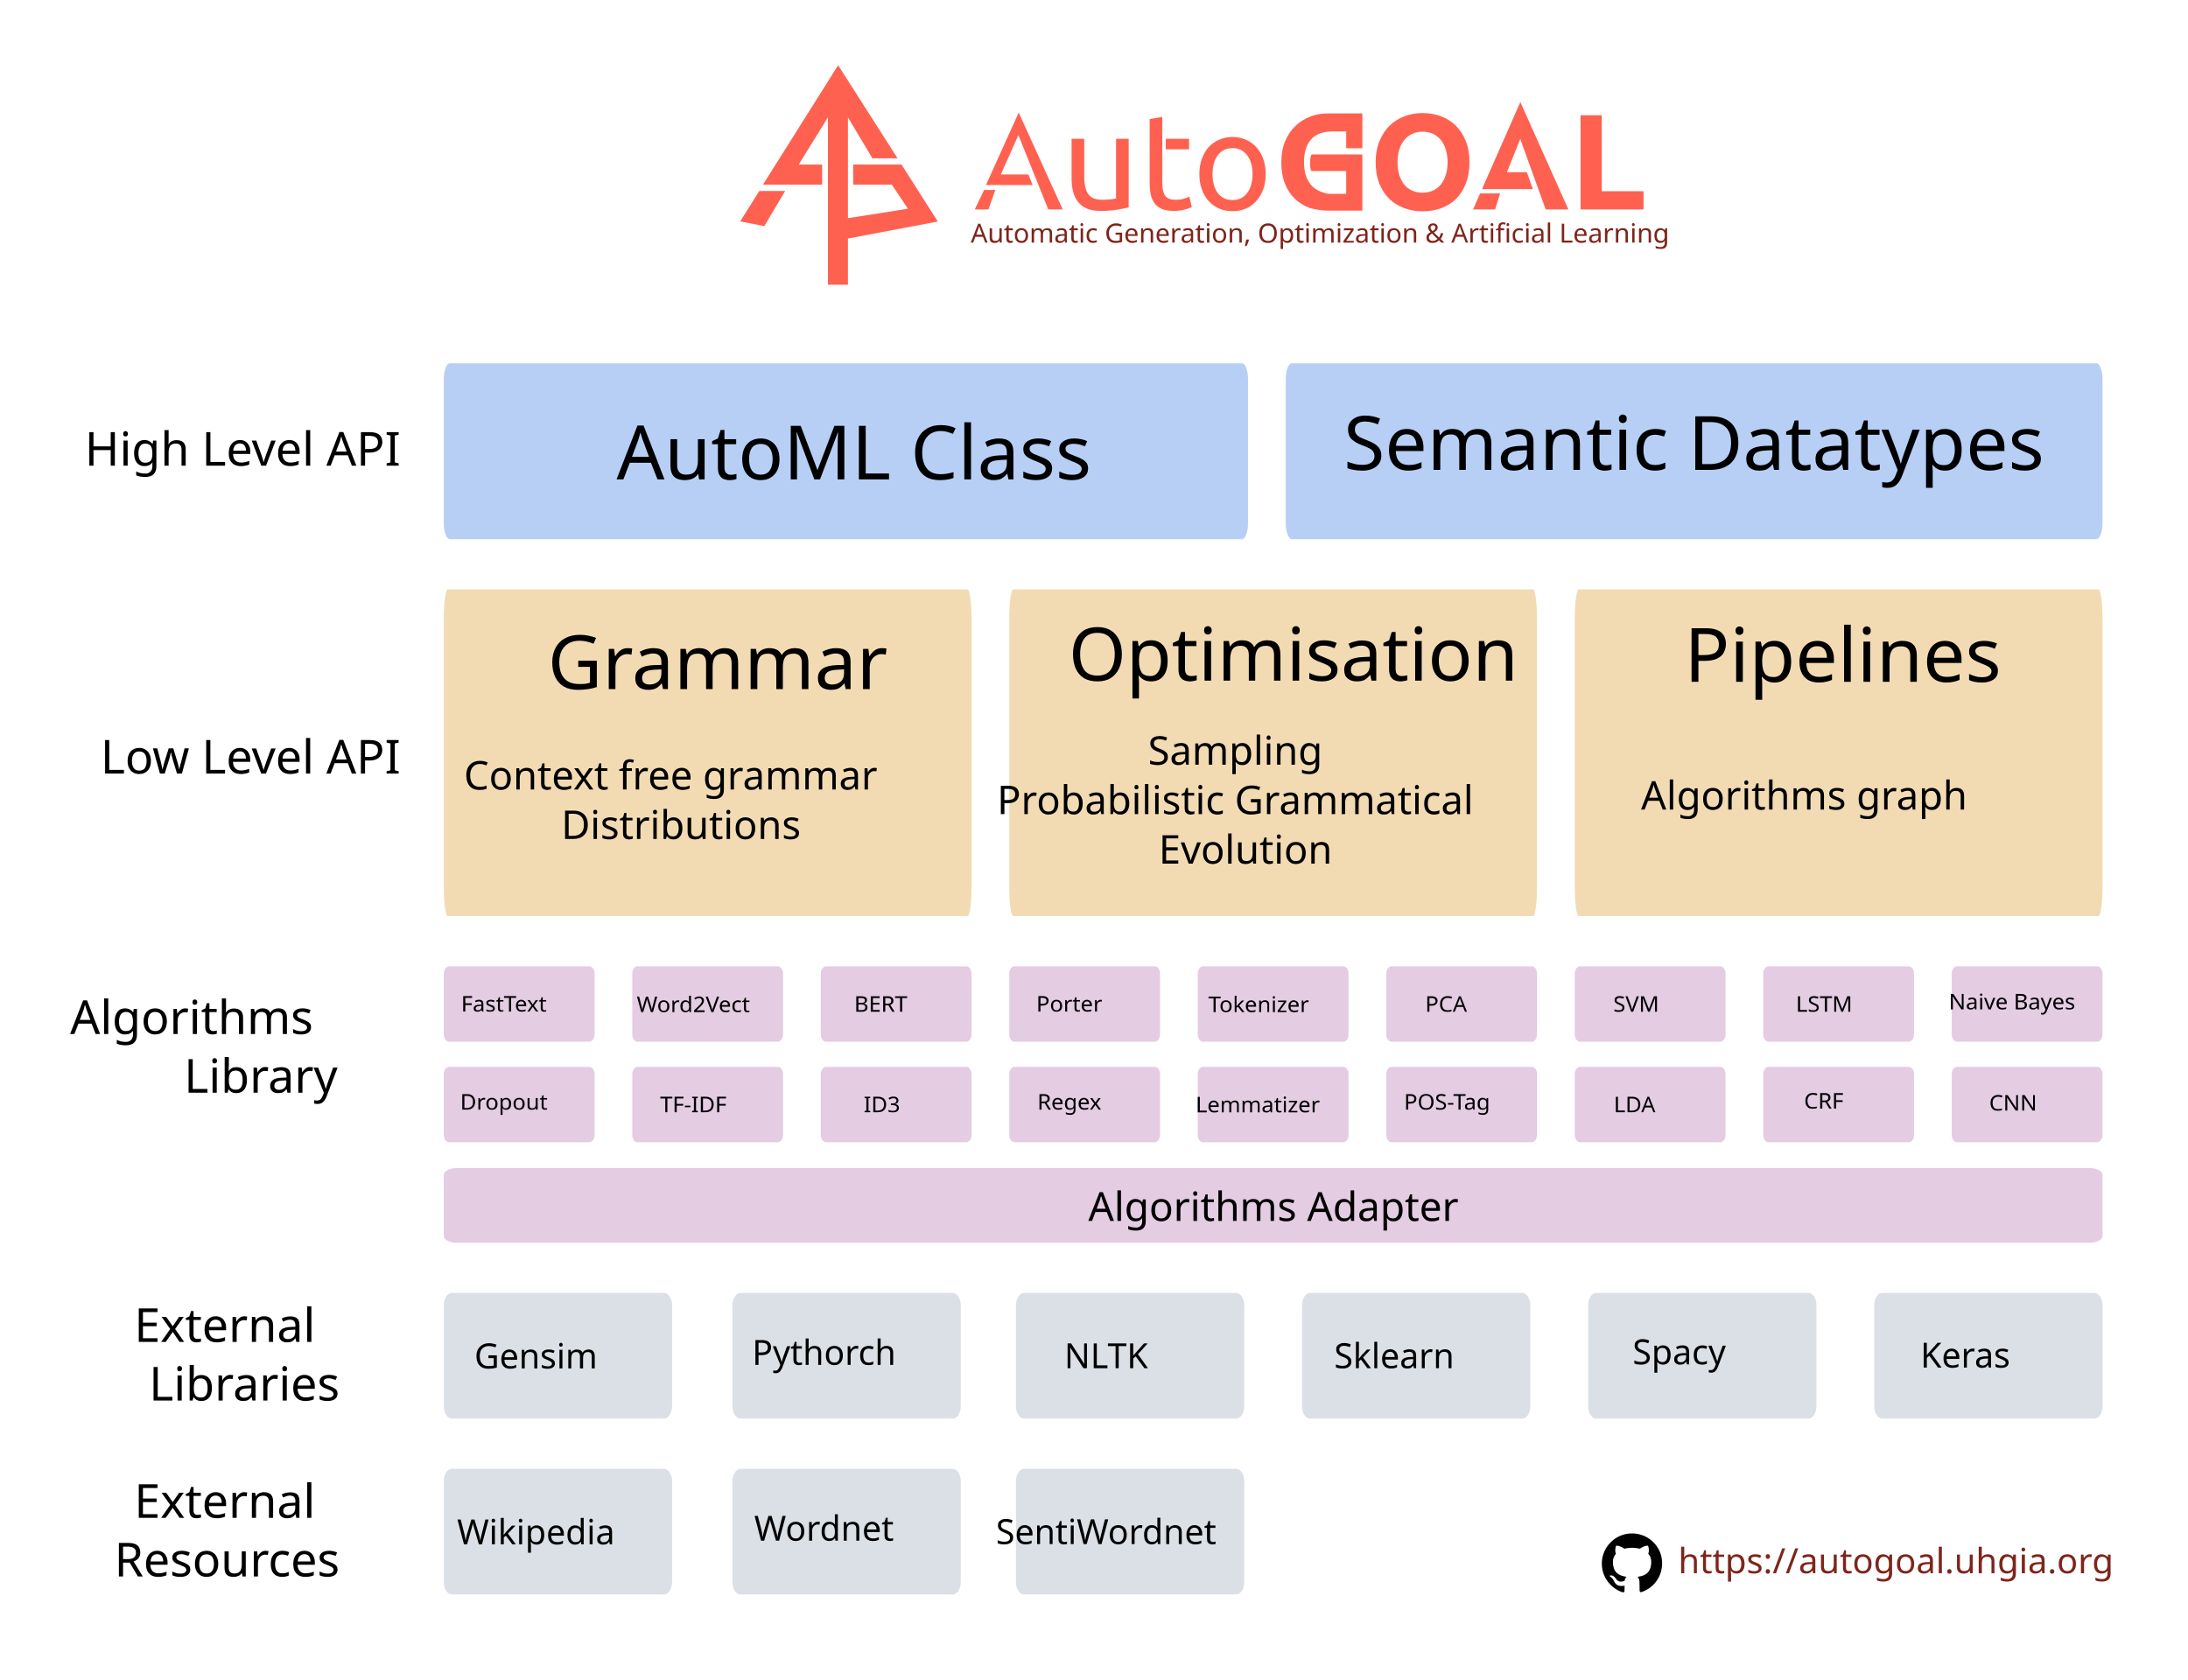
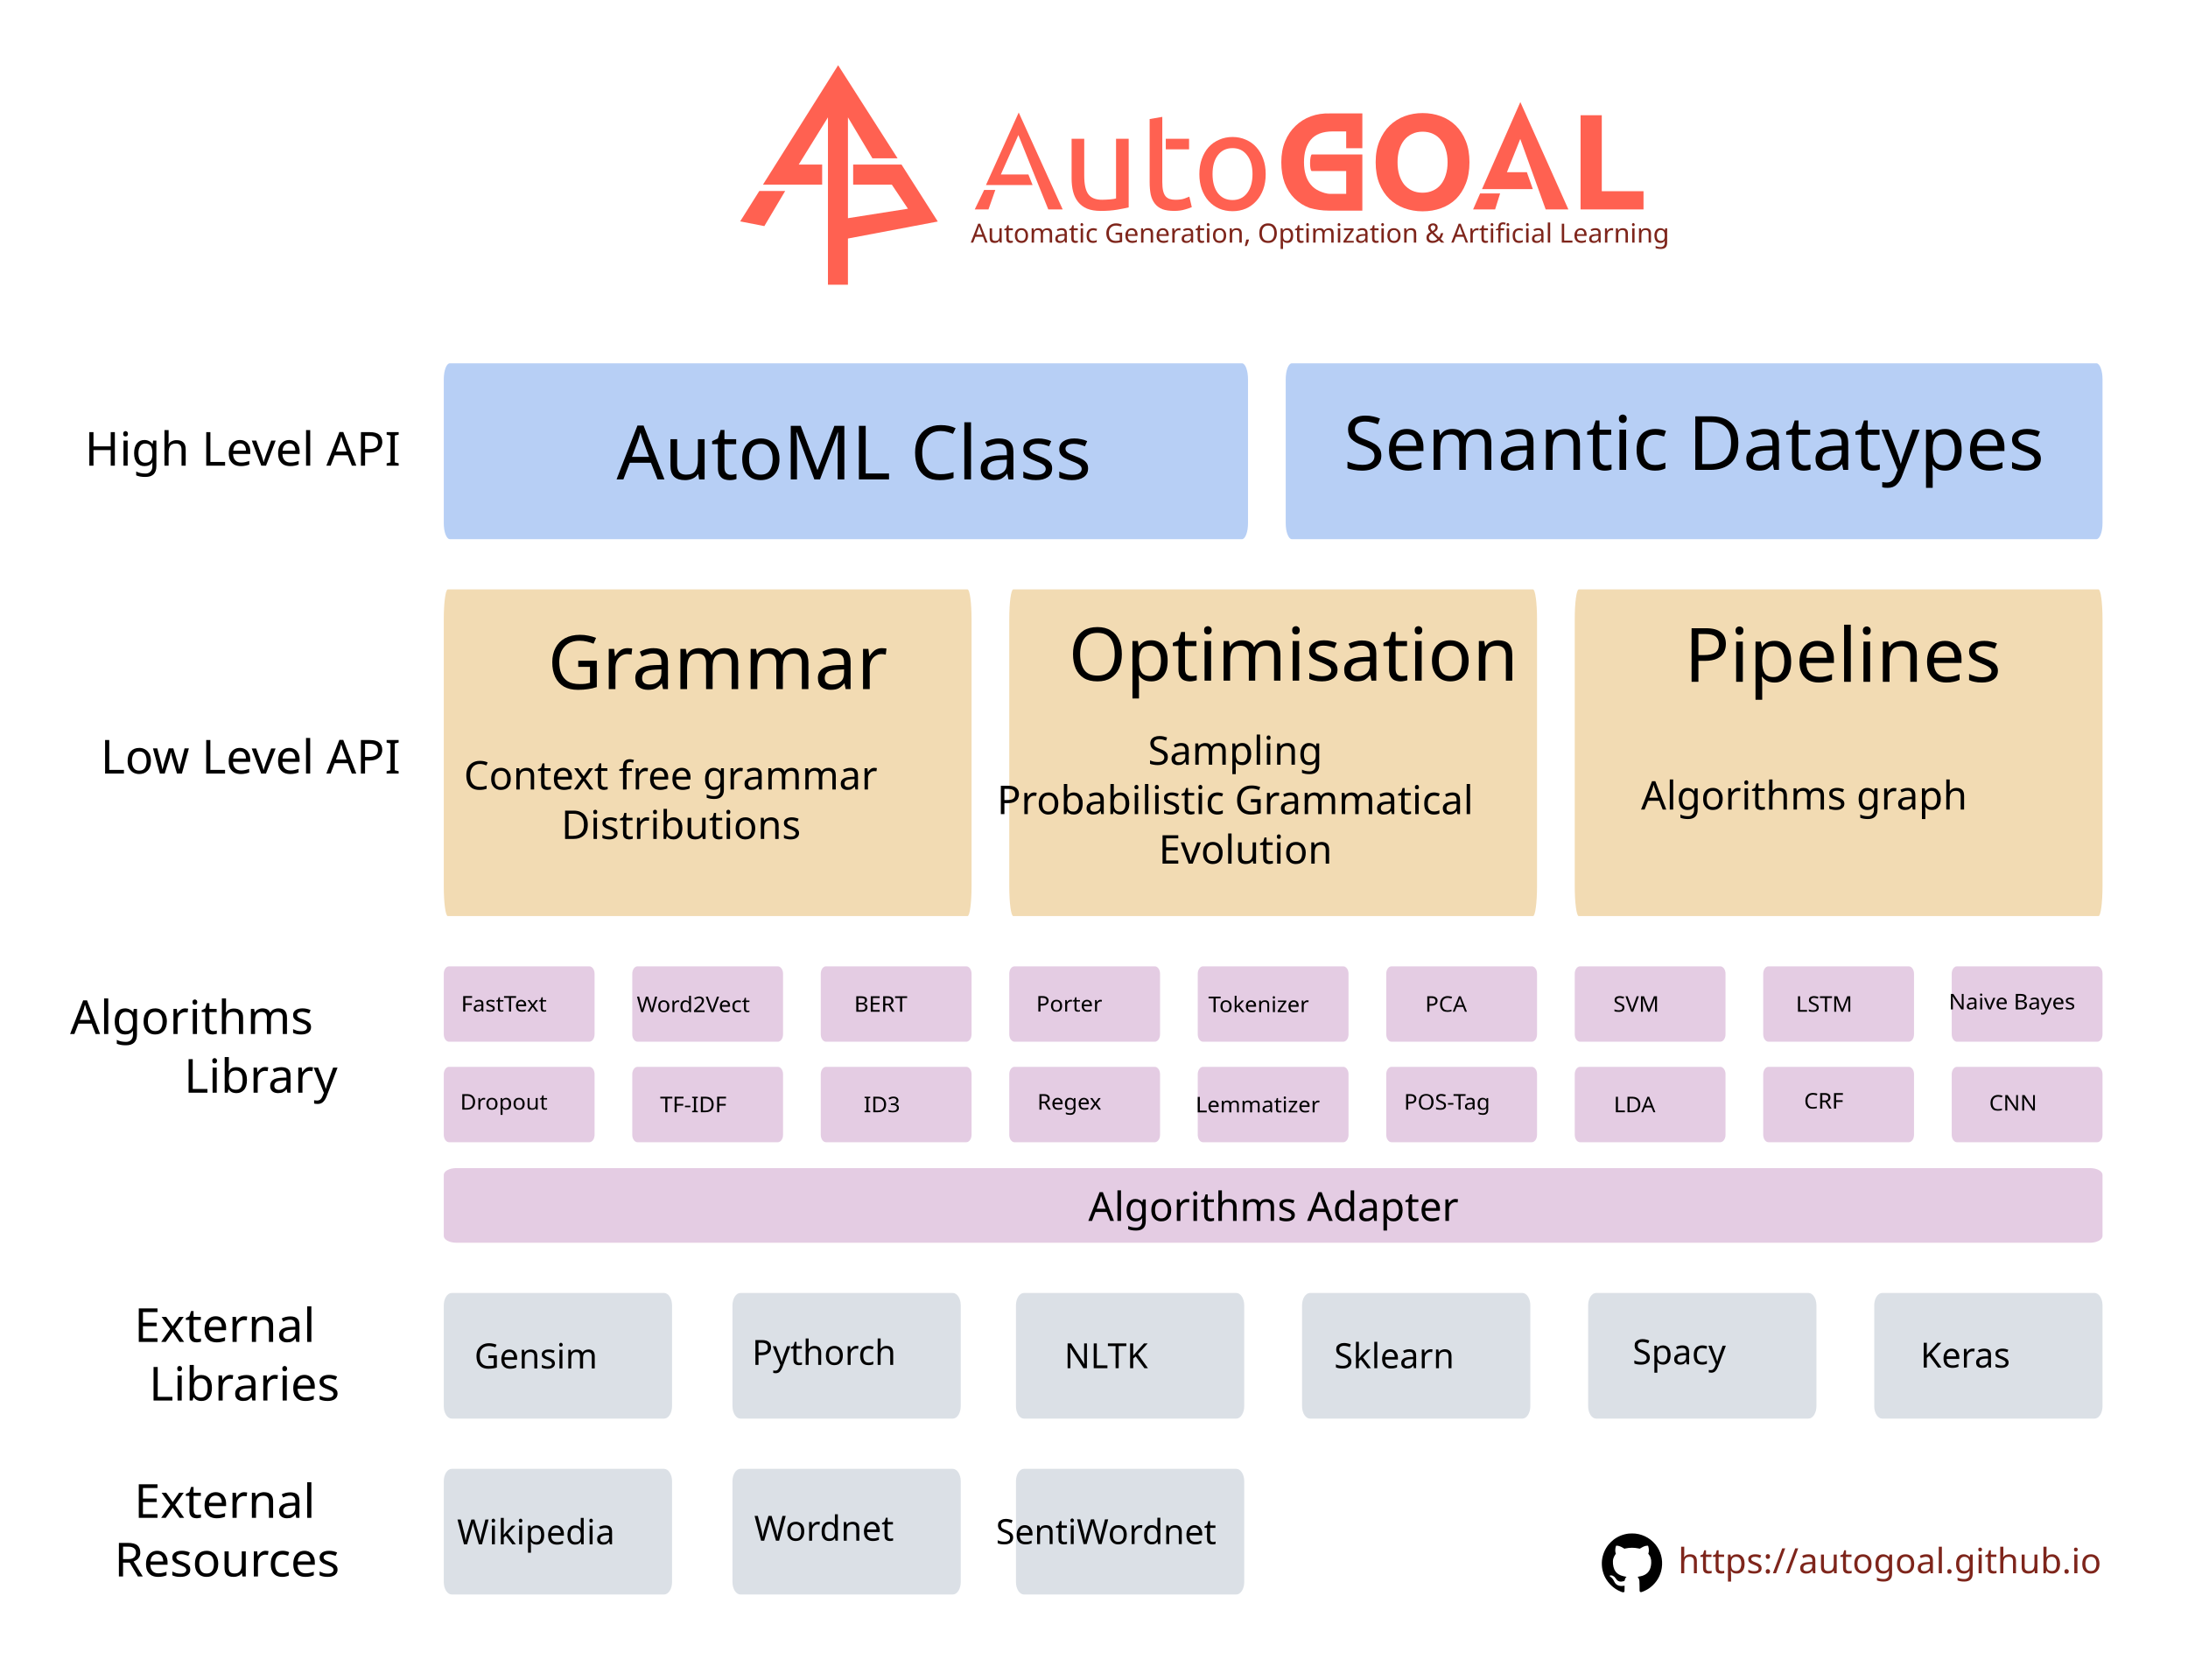
<svg xmlns="http://www.w3.org/2000/svg" width="255.938mm" height="196.556mm" viewBox="0 0 230.344 176.9" version="1.1" id="svg8">
  <defs id="defs2">
    </defs>
  <g id="layer1" transform="translate(33.49008,-35.43728)">
    <flowRoot xml:space="preserve" id="flowRoot915" style="font-style:normal;font-weight:normal;font-size:40px;line-height:1.25;font-family:sans-serif;letter-spacing:0px;word-spacing:0px;fill:#000000;fill-opacity:1;stroke:none">
      <flowRegion id="flowRegion917">
        <rect id="rect919" width="28.946" height="42.078" x="2.02" y="169.946" />
      </flowRegion>
      <flowPara id="flowPara921" />
    </flowRoot>
    <text xml:space="preserve" style="font-style:normal;font-weight:normal;font-size:4.939px;line-height:1.25;font-family:sans-serif;letter-spacing:0px;word-spacing:0px;fill:#000000;fill-opacity:1;stroke:none;stroke-width:0.146" x="-24.571" y="84.471" id="text1262">
      <tspan id="tspan1260" x="-24.571" y="84.471" style="font-size:4.939px;stroke-width:0.146">High Level API</tspan>
    </text>
    <text xml:space="preserve" style="font-style:normal;font-weight:normal;font-size:4.939px;line-height:1.25;font-family:sans-serif;letter-spacing:0px;word-spacing:0px;fill:#000000;fill-opacity:1;stroke:none;stroke-width:0.146" x="-22.912" y="116.892" id="text1262-8">
      <tspan id="tspan1260-8" x="-22.912" y="116.892" style="font-size:4.939px;stroke-width:0.146">Low Level API</tspan>
    </text>
    <rect style="fill:#dbe0e6;fill-opacity:0.995;stroke:none;stroke-width:0.628;stroke-linecap:round;stroke-linejoin:round;stroke-miterlimit:4;stroke-dasharray:none;stroke-opacity:1" id="rect817" width="24.032" height="13.229" x="13.229" y="171.587" rx="0.838" ry="1.31" />
    <text xml:space="preserve" style="font-style:normal;font-weight:normal;font-size:3.639px;line-height:1.25;font-family:sans-serif;text-align:center;letter-spacing:0px;word-spacing:0px;text-anchor:middle;fill:#000000;fill-opacity:1;stroke:none;stroke-width:0.273" x="25.436" y="178.448" id="text821" transform="scale(0.9939588,1.006078)">
      <tspan x="25.436" y="178.448" style="font-size:3.639px;text-align:center;text-anchor:middle;stroke-width:0.273" id="tspan823">Gensim</tspan>
    </text>
    <rect style="fill:#dbe0e6;fill-opacity:0.995;stroke:none;stroke-width:0.628;stroke-linecap:round;stroke-linejoin:round;stroke-miterlimit:4;stroke-dasharray:none;stroke-opacity:1" id="rect817-3" width="24.032" height="13.229" x="103.585" y="171.587" rx="0.838" ry="1.31" />
    <text xml:space="preserve" style="font-style:normal;font-weight:normal;font-size:3.639px;line-height:1.25;font-family:sans-serif;text-align:center;letter-spacing:0px;word-spacing:0px;text-anchor:middle;fill:#000000;fill-opacity:1;stroke:none;stroke-width:0.273" x="116.34" y="178.426" id="text821-6" transform="scale(0.9939588,1.006078)">
      <tspan x="116.34" y="178.426" style="font-size:3.639px;text-align:center;text-anchor:middle;stroke-width:0.273" id="tspan823-5">Sklearn</tspan>
    </text>
    <rect style="fill:#dbe0e6;fill-opacity:0.995;stroke:none;stroke-width:0.628;stroke-linecap:round;stroke-linejoin:round;stroke-miterlimit:4;stroke-dasharray:none;stroke-opacity:1" id="rect817-3-3" width="24.032" height="13.229" x="73.466" y="171.587" rx="0.838" ry="1.31" />
    <text xml:space="preserve" style="font-style:normal;font-weight:normal;font-size:3.639px;line-height:1.25;font-family:sans-serif;text-align:center;letter-spacing:0px;word-spacing:0px;text-anchor:middle;fill:#000000;fill-opacity:1;stroke:none;stroke-width:0.273" x="85.826" y="178.425" id="text821-6-5" transform="scale(0.9939588,1.006078)">
      <tspan x="85.826" y="178.425" style="font-size:3.639px;text-align:center;text-anchor:middle;stroke-width:0.273" id="tspan823-5-2">NLTK</tspan>
    </text>
    <rect style="fill:#dbe0e6;fill-opacity:0.995;stroke:none;stroke-width:0.628;stroke-linecap:round;stroke-linejoin:round;stroke-miterlimit:4;stroke-dasharray:none;stroke-opacity:1" id="rect817-3-9" width="24.032" height="13.229" x="133.704" y="171.587" rx="0.838" ry="1.31" />
    <text xml:space="preserve" style="font-style:normal;font-weight:normal;font-size:3.639px;line-height:1.25;font-family:sans-serif;text-align:center;letter-spacing:0px;word-spacing:0px;text-anchor:middle;fill:#000000;fill-opacity:1;stroke:none;stroke-width:0.273" x="146.526" y="178.018" id="text821-6-1" transform="scale(0.9939588,1.006078)">
      <tspan x="146.526" y="178.018" style="font-size:3.639px;text-align:center;text-anchor:middle;stroke-width:0.273" id="tspan823-5-7">Spacy</tspan>
    </text>
    <rect style="fill:#dbe0e6;fill-opacity:0.995;stroke:none;stroke-width:0.628;stroke-linecap:round;stroke-linejoin:round;stroke-miterlimit:4;stroke-dasharray:none;stroke-opacity:1" id="rect817-3-0" width="24.032" height="13.229" x="163.822" y="171.587" rx="0.838" ry="1.31" />
    <text xml:space="preserve" style="font-style:normal;font-weight:normal;font-size:3.639px;line-height:1.25;font-family:sans-serif;text-align:center;letter-spacing:0px;word-spacing:0px;text-anchor:middle;fill:#000000;fill-opacity:1;stroke:none;stroke-width:0.273" x="176.823" y="178.36" id="text821-6-9" transform="scale(0.9939588,1.006078)">
      <tspan x="176.823" y="178.36" style="font-size:3.639px;text-align:center;text-anchor:middle;stroke-width:0.273" id="tspan823-5-6">Keras</tspan>
    </text>
    <rect style="fill:#dbe0e6;fill-opacity:0.995;stroke:none;stroke-width:0.628;stroke-linecap:round;stroke-linejoin:round;stroke-miterlimit:4;stroke-dasharray:none;stroke-opacity:1" id="rect817-3-06" width="24.032" height="13.229" x="43.622" y="171.587" rx="0.838" ry="1.31" />
    <text xml:space="preserve" style="font-style:normal;font-weight:normal;font-size:3.639px;line-height:1.25;font-family:sans-serif;text-align:center;letter-spacing:0px;word-spacing:0px;text-anchor:middle;fill:#000000;fill-opacity:1;stroke:none;stroke-width:0.273" x="55.945" y="178.072" id="text821-6-2" transform="scale(0.9939588,1.006078)">
      <tspan x="55.945" y="178.072" style="font-size:3.639px;text-align:center;text-anchor:middle;stroke-width:0.273" id="tspan823-5-8">Pythorch</tspan>
    </text>
    <rect style="fill:#e4cce3;fill-opacity:0.996;stroke:none;stroke-width:0.396;stroke-linecap:round;stroke-linejoin:round;stroke-miterlimit:4;stroke-dasharray:none;stroke-opacity:1" id="rect817-6" width="15.875" height="7.938" x="13.229" y="137.192" rx="0.553" ry="0.786" />
    <text xml:space="preserve" style="font-style:normal;font-weight:normal;font-size:2.308px;line-height:1.25;font-family:sans-serif;text-align:center;letter-spacing:0px;word-spacing:0px;text-anchor:middle;fill:#000000;fill-opacity:1;stroke:none;stroke-width:0.173" x="20.733" y="144.331" id="text821-7" transform="scale(1.016709,0.9835659)">
      <tspan x="20.733" y="144.331" style="font-size:2.308px;text-align:center;text-anchor:middle;stroke-width:0.173" id="tspan823-53">FastText</tspan>
    </text>
    <rect style="fill:#e4cce3;fill-opacity:0.996;stroke:none;stroke-width:0.396;stroke-linecap:round;stroke-linejoin:round;stroke-miterlimit:4;stroke-dasharray:none;stroke-opacity:1" id="rect817-3-6" width="15.875" height="7.938" x="72.76" y="137.192" rx="0.553" ry="0.786" />
    <text xml:space="preserve" style="font-style:normal;font-weight:normal;font-size:2.308px;line-height:1.25;font-family:sans-serif;text-align:center;letter-spacing:0px;word-spacing:0px;text-anchor:middle;fill:#000000;fill-opacity:1;stroke:none;stroke-width:0.173" x="79.276" y="144.331" id="text821-6-29" transform="scale(1.016709,0.9835659)">
      <tspan x="79.276" y="144.331" style="font-size:2.308px;text-align:center;text-anchor:middle;stroke-width:0.173" id="tspan823-5-1">Porter</tspan>
    </text>
    <rect style="fill:#e4cce3;fill-opacity:0.996;stroke:none;stroke-width:0.396;stroke-linecap:round;stroke-linejoin:round;stroke-miterlimit:4;stroke-dasharray:none;stroke-opacity:1" id="rect817-3-3-7" width="15.875" height="7.938" x="52.917" y="137.192" rx="0.553" ry="0.786" />
    <text xml:space="preserve" style="font-style:normal;font-weight:normal;font-size:2.308px;line-height:1.25;font-family:sans-serif;text-align:center;letter-spacing:0px;word-spacing:0px;text-anchor:middle;fill:#000000;fill-opacity:1;stroke:none;stroke-width:0.173" x="59.756" y="144.343" id="text821-6-5-0" transform="scale(1.016709,0.9835659)">
      <tspan x="59.756" y="144.343" style="font-size:2.308px;text-align:center;text-anchor:middle;stroke-width:0.173" id="tspan823-5-2-9">BERT</tspan>
    </text>
    <rect style="fill:#e4cce3;fill-opacity:0.996;stroke:none;stroke-width:0.396;stroke-linecap:round;stroke-linejoin:round;stroke-miterlimit:4;stroke-dasharray:none;stroke-opacity:1" id="rect817-3-9-6" width="15.875" height="7.938" x="92.604" y="137.192" rx="0.553" ry="0.786" />
    <text xml:space="preserve" style="font-style:normal;font-weight:normal;font-size:2.308px;line-height:1.25;font-family:sans-serif;text-align:center;letter-spacing:0px;word-spacing:0px;text-anchor:middle;fill:#000000;fill-opacity:1;stroke:none;stroke-width:0.173" x="98.894" y="144.385" id="text821-6-1-0" transform="scale(1.016709,0.9835659)">
      <tspan x="98.894" y="144.385" style="font-size:2.308px;text-align:center;text-anchor:middle;stroke-width:0.173" id="tspan823-5-7-6">Tokenizer</tspan>
    </text>
    <rect style="fill:#e4cce3;fill-opacity:0.996;stroke:none;stroke-width:0.396;stroke-linecap:round;stroke-linejoin:round;stroke-miterlimit:4;stroke-dasharray:none;stroke-opacity:1" id="rect817-3-0-6" width="15.875" height="7.938" x="112.448" y="137.192" rx="0.553" ry="0.786" />
    <text xml:space="preserve" style="font-style:normal;font-weight:normal;font-size:2.308px;line-height:1.25;font-family:sans-serif;text-align:center;letter-spacing:0px;word-spacing:0px;text-anchor:middle;fill:#000000;fill-opacity:1;stroke:none;stroke-width:0.173" x="118.296" y="144.343" id="text821-6-9-1" transform="scale(1.016709,0.9835659)">
      <tspan x="118.296" y="144.343" style="font-size:2.308px;text-align:center;text-anchor:middle;stroke-width:0.173" id="tspan823-5-6-8">PCA</tspan>
    </text>
    <rect style="fill:#e4cce3;fill-opacity:0.996;stroke:none;stroke-width:0.396;stroke-linecap:round;stroke-linejoin:round;stroke-miterlimit:4;stroke-dasharray:none;stroke-opacity:1" id="rect817-3-06-9" width="15.875" height="7.938" x="33.073" y="137.192" rx="0.553" ry="0.786" />
    <text xml:space="preserve" style="font-style:normal;font-weight:normal;font-size:2.308px;line-height:1.25;font-family:sans-serif;text-align:center;letter-spacing:0px;word-spacing:0px;text-anchor:middle;fill:#000000;fill-opacity:1;stroke:none;stroke-width:0.173" x="40.348" y="144.385" id="text821-6-2-2" transform="scale(1.016709,0.9835659)">
      <tspan x="40.348" y="144.385" style="font-size:2.308px;text-align:center;text-anchor:middle;stroke-width:0.173" id="tspan823-5-8-0">Word2Vect</tspan>
    </text>
    <rect style="fill:#e4cce3;fill-opacity:0.996;stroke:none;stroke-width:0.396;stroke-linecap:round;stroke-linejoin:round;stroke-miterlimit:4;stroke-dasharray:none;stroke-opacity:1" id="rect817-3-6-3" width="15.875" height="7.938" x="132.292" y="137.192" rx="0.553" ry="0.786" />
    <text xml:space="preserve" style="font-style:normal;font-weight:normal;font-size:2.308px;line-height:1.25;font-family:sans-serif;text-align:center;letter-spacing:0px;word-spacing:0px;text-anchor:middle;fill:#000000;fill-opacity:1;stroke:none;stroke-width:0.173" x="137.977" y="144.343" id="text821-6-29-7" transform="scale(1.016709,0.9835659)">
      <tspan x="137.977" y="144.343" style="font-size:2.308px;text-align:center;text-anchor:middle;stroke-width:0.173" id="tspan823-5-1-5">SVM</tspan>
    </text>
    <rect style="fill:#e4cce3;fill-opacity:0.996;stroke:none;stroke-width:0.396;stroke-linecap:round;stroke-linejoin:round;stroke-miterlimit:4;stroke-dasharray:none;stroke-opacity:1" id="rect817-3-9-6-2" width="15.875" height="7.938" x="152.135" y="137.192" rx="0.553" ry="0.786" />
    <text xml:space="preserve" style="font-style:normal;font-weight:normal;font-size:2.308px;line-height:1.25;font-family:sans-serif;text-align:center;letter-spacing:0px;word-spacing:0px;text-anchor:middle;fill:#000000;fill-opacity:1;stroke:none;stroke-width:0.173" x="157.441" y="144.343" id="text821-6-1-0-2" transform="scale(1.016709,0.9835659)">
      <tspan x="157.441" y="144.343" style="font-size:2.308px;text-align:center;text-anchor:middle;stroke-width:0.173" id="tspan823-5-7-6-8">LSTM</tspan>
    </text>
    <rect style="fill:#e4cce3;fill-opacity:0.996;stroke:none;stroke-width:0.396;stroke-linecap:round;stroke-linejoin:round;stroke-miterlimit:4;stroke-dasharray:none;stroke-opacity:1" id="rect817-3-0-6-7" width="15.875" height="7.938" x="171.979" y="137.192" rx="0.553" ry="0.786" />
    <text xml:space="preserve" style="font-style:normal;font-weight:normal;font-size:2.308px;line-height:1.25;font-family:sans-serif;text-align:center;letter-spacing:0px;word-spacing:0px;text-anchor:middle;fill:#000000;fill-opacity:1;stroke:none;stroke-width:0.173" x="176.899" y="144.093" id="text821-6-9-1-3" transform="scale(1.016709,0.9835659)">
      <tspan x="176.899" y="144.093" style="font-size:2.308px;text-align:center;text-anchor:middle;stroke-width:0.173" id="tspan823-5-6-8-6">Naive Bayes</tspan>
    </text>
    <rect style="fill:#e4cce3;fill-opacity:0.996;stroke:none;stroke-width:0.396;stroke-linecap:round;stroke-linejoin:round;stroke-miterlimit:4;stroke-dasharray:none;stroke-opacity:1" id="rect817-6-2" width="15.875" height="7.938" x="13.229" y="147.775" rx="0.553" ry="0.786" />
    <text xml:space="preserve" style="font-style:normal;font-weight:normal;font-size:2.306px;line-height:1.25;font-family:sans-serif;text-align:center;letter-spacing:0px;word-spacing:0px;text-anchor:middle;fill:#000000;fill-opacity:1;stroke:none;stroke-width:0.173" x="20.75" y="154.696" id="text821-7-9" transform="scale(1.015856,0.984391)">
      <tspan x="20.75" y="154.696" style="font-size:2.306px;text-align:center;text-anchor:middle;stroke-width:0.173" id="tspan823-53-3">Dropout</tspan>
    </text>
    <rect style="fill:#e4cce3;fill-opacity:0.996;stroke:none;stroke-width:0.396;stroke-linecap:round;stroke-linejoin:round;stroke-miterlimit:4;stroke-dasharray:none;stroke-opacity:1" id="rect817-3-6-9" width="15.875" height="7.938" x="72.76" y="147.775" rx="0.553" ry="0.786" />
    <text xml:space="preserve" style="font-style:normal;font-weight:normal;font-size:2.306px;line-height:1.25;font-family:sans-serif;text-align:center;letter-spacing:0px;word-spacing:0px;text-anchor:middle;fill:#000000;fill-opacity:1;stroke:none;stroke-width:0.173" x="79.348" y="154.696" id="text821-6-29-4" transform="scale(1.015856,0.984391)">
      <tspan x="79.348" y="154.696" style="font-size:2.306px;text-align:center;text-anchor:middle;stroke-width:0.173" id="tspan823-5-1-7">Regex</tspan>
    </text>
    <rect style="fill:#e4cce3;fill-opacity:0.996;stroke:none;stroke-width:0.396;stroke-linecap:round;stroke-linejoin:round;stroke-miterlimit:4;stroke-dasharray:none;stroke-opacity:1" id="rect817-3-3-7-4" width="15.875" height="7.938" x="52.917" y="147.775" rx="0.553" ry="0.786" />
    <text xml:space="preserve" style="font-style:normal;font-weight:normal;font-size:2.306px;line-height:1.25;font-family:sans-serif;text-align:center;letter-spacing:0px;word-spacing:0px;text-anchor:middle;fill:#000000;fill-opacity:1;stroke:none;stroke-width:0.173" x="59.924" y="154.973" id="text821-6-5-0-5" transform="scale(1.015856,0.984391)">
      <tspan x="59.924" y="154.973" style="font-size:2.306px;text-align:center;text-anchor:middle;stroke-width:0.173" id="tspan823-5-2-9-0">ID3</tspan>
    </text>
    <rect style="fill:#e4cce3;fill-opacity:0.996;stroke:none;stroke-width:0.396;stroke-linecap:round;stroke-linejoin:round;stroke-miterlimit:4;stroke-dasharray:none;stroke-opacity:1" id="rect817-3-9-6-6" width="15.875" height="7.938" x="92.604" y="147.775" rx="0.553" ry="0.786" />
    <text xml:space="preserve" style="font-style:normal;font-weight:normal;font-size:2.306px;line-height:1.25;font-family:sans-serif;text-align:center;letter-spacing:0px;word-spacing:0px;text-anchor:middle;fill:#000000;fill-opacity:1;stroke:none;stroke-width:0.173" x="98.877" y="154.988" id="text821-6-1-0-1" transform="scale(1.015856,0.984391)">
      <tspan x="98.877" y="154.988" style="font-size:2.306px;text-align:center;text-anchor:middle;stroke-width:0.173" id="tspan823-5-7-6-0">Lemmatizer</tspan>
    </text>
    <rect style="fill:#e4cce3;fill-opacity:0.996;stroke:none;stroke-width:0.396;stroke-linecap:round;stroke-linejoin:round;stroke-miterlimit:4;stroke-dasharray:none;stroke-opacity:1" id="rect817-3-0-6-3" width="15.875" height="7.938" x="112.448" y="147.775" rx="0.553" ry="0.786" />
    <text xml:space="preserve" style="font-style:normal;font-weight:normal;font-size:2.306px;line-height:1.25;font-family:sans-serif;text-align:center;letter-spacing:0px;word-spacing:0px;text-anchor:middle;fill:#000000;fill-opacity:1;stroke:none;stroke-width:0.173" x="118.493" y="154.696" id="text821-6-9-1-2" transform="scale(1.015856,0.984391)">
      <tspan x="118.493" y="154.696" style="font-size:2.306px;text-align:center;text-anchor:middle;stroke-width:0.173" id="tspan823-5-6-8-0">POS-Tag</tspan>
    </text>
    <rect style="fill:#e4cce3;fill-opacity:0.996;stroke:none;stroke-width:0.396;stroke-linecap:round;stroke-linejoin:round;stroke-miterlimit:4;stroke-dasharray:none;stroke-opacity:1" id="rect817-3-06-9-1" width="15.875" height="7.938" x="33.073" y="147.775" rx="0.553" ry="0.786" />
    <text xml:space="preserve" style="font-style:normal;font-weight:normal;font-size:2.306px;line-height:1.25;font-family:sans-serif;text-align:center;letter-spacing:0px;word-spacing:0px;text-anchor:middle;fill:#000000;fill-opacity:1;stroke:none;stroke-width:0.173" x="40.386" y="154.973" id="text821-6-2-2-5" transform="scale(1.015856,0.984391)">
      <tspan x="40.386" y="154.973" style="font-size:2.306px;text-align:center;text-anchor:middle;stroke-width:0.173" id="tspan823-5-8-0-5">TF-IDF</tspan>
    </text>
    <rect style="fill:#e4cce3;fill-opacity:0.996;stroke:none;stroke-width:0.396;stroke-linecap:round;stroke-linejoin:round;stroke-miterlimit:4;stroke-dasharray:none;stroke-opacity:1" id="rect817-3-6-3-7" width="15.875" height="7.938" x="132.292" y="147.775" rx="0.553" ry="0.786" />
    <text xml:space="preserve" style="font-style:normal;font-weight:normal;font-size:2.306px;line-height:1.25;font-family:sans-serif;text-align:center;letter-spacing:0px;word-spacing:0px;text-anchor:middle;fill:#000000;fill-opacity:1;stroke:none;stroke-width:0.173" x="137.929" y="154.977" id="text821-6-29-7-6" transform="scale(1.015856,0.984391)">
      <tspan x="137.929" y="154.977" style="font-size:2.306px;text-align:center;text-anchor:middle;stroke-width:0.173" id="tspan823-5-1-5-5">LDA</tspan>
    </text>
    <rect style="fill:#e4cce3;fill-opacity:0.996;stroke:none;stroke-width:0.396;stroke-linecap:round;stroke-linejoin:round;stroke-miterlimit:4;stroke-dasharray:none;stroke-opacity:1" id="rect817-3-9-6-2-9" width="15.875" height="7.938" x="152.135" y="147.775" rx="0.553" ry="0.786" />
    <text xml:space="preserve" style="font-style:normal;font-weight:normal;font-size:2.306px;line-height:1.25;font-family:sans-serif;text-align:center;letter-spacing:0px;word-spacing:0px;text-anchor:middle;fill:#000000;fill-opacity:1;stroke:none;stroke-width:0.173" x="157.531" y="154.581" id="text821-6-1-0-2-3" transform="scale(1.015856,0.984391)">
      <tspan x="157.531" y="154.581" style="font-size:2.306px;text-align:center;text-anchor:middle;stroke-width:0.173" id="tspan823-5-7-6-8-7">CRF</tspan>
    </text>
    <rect style="fill:#e4cce3;fill-opacity:0.996;stroke:none;stroke-width:0.396;stroke-linecap:round;stroke-linejoin:round;stroke-miterlimit:4;stroke-dasharray:none;stroke-opacity:1" id="rect817-3-0-6-7-5" width="15.875" height="7.938" x="171.979" y="147.775" rx="0.553" ry="0.786" />
    <text xml:space="preserve" style="font-style:normal;font-weight:normal;font-size:2.306px;line-height:1.25;font-family:sans-serif;text-align:center;letter-spacing:0px;word-spacing:0px;text-anchor:middle;fill:#000000;fill-opacity:1;stroke:none;stroke-width:0.173" x="177.15" y="154.797" id="text821-6-9-1-3-2" transform="scale(1.015856,0.984391)">
      <tspan x="177.15" y="154.797" style="font-size:2.306px;text-align:center;text-anchor:middle;stroke-width:0.173" id="tspan823-5-6-8-6-5">CNN</tspan>
    </text>
    <rect style="fill:#e4cce3;fill-opacity:0.995;stroke:none;stroke-width:0.758;stroke-linecap:round;stroke-linejoin:round;stroke-miterlimit:4;stroke-dasharray:none;stroke-opacity:1" id="rect909-4" width="174.625" height="7.858" x="13.229" y="158.438" rx="1.318" ry="0.713" />
    <text xml:space="preserve" style="font-style:normal;font-weight:normal;font-size:10.583px;line-height:1.25;font-family:sans-serif;letter-spacing:0px;word-spacing:0px;fill:#000000;fill-opacity:1;stroke:none;stroke-width:0.265" x="81.083" y="163.997" id="text1258">
      <tspan id="tspan1256" x="81.083" y="163.997" style="font-size:4.233px;stroke-width:0.265">Algorithms Adapter</tspan>
    </text>
    <rect style="fill:#f2dbb3;fill-opacity:0.995;stroke:none;stroke-width:0.895;stroke-linecap:round;stroke-linejoin:round;stroke-miterlimit:4;stroke-dasharray:none;stroke-opacity:1" id="rect909-7-7" width="55.562" height="34.396" x="13.229" y="97.504" rx="0.419" ry="3.123" />
    <text xml:space="preserve" style="font-style:normal;font-weight:normal;font-size:7.908px;line-height:1.25;font-family:sans-serif;letter-spacing:0px;word-spacing:0px;fill:#000000;fill-opacity:1;stroke:none;stroke-width:0.198" x="24.168" y="108" id="text913">
      <tspan id="tspan911" x="24.168" y="108" style="stroke-width:0.198">Grammar</tspan>
    </text>
    <text xml:space="preserve" style="font-style:normal;font-weight:normal;font-size:4.167px;line-height:1.25;font-family:sans-serif;text-align:center;letter-spacing:0px;word-spacing:0px;text-anchor:middle;fill:#000000;fill-opacity:1;stroke:none;stroke-width:0.104" x="40.913" y="118.572" id="text1275">
      <tspan id="tspan1273" x="40.913" y="118.572" style="text-align:center;text-anchor:middle;stroke-width:0.104">Context free grammar</tspan>
      <tspan x="40.913" y="123.781" style="text-align:center;text-anchor:middle;stroke-width:0.104" id="tspan1318">Distributions</tspan>
    </text>
    <rect style="fill:#f2dbb3;fill-opacity:0.995;stroke:none;stroke-width:0.895;stroke-linecap:round;stroke-linejoin:round;stroke-miterlimit:4;stroke-dasharray:none;stroke-opacity:1" id="rect909-7-4" width="55.562" height="34.396" x="72.76" y="97.504" rx="0.419" ry="3.123" />
    <text xml:space="preserve" style="font-style:normal;font-weight:normal;font-size:7.773px;line-height:1.25;font-family:sans-serif;letter-spacing:0px;word-spacing:0px;fill:#000000;fill-opacity:1;stroke:none;stroke-width:0.194" x="79.002" y="107.109" id="text942">
      <tspan id="tspan940" x="79.002" y="107.109" style="stroke-width:0.194">Optimisation</tspan>
    </text>
    <text xml:space="preserve" style="font-style:normal;font-weight:normal;font-size:4.167px;line-height:1.25;font-family:sans-serif;text-align:center;letter-spacing:0px;word-spacing:0px;text-anchor:middle;fill:#000000;fill-opacity:1;stroke:none;stroke-width:0.104" x="100.34" y="115.957" id="text1275-4">
      <tspan x="100.34" y="115.957" style="text-align:center;text-anchor:middle;stroke-width:0.104" id="tspan1312">Sampling</tspan>
      <tspan x="100.881" y="121.166" style="text-align:center;text-anchor:middle;stroke-width:0.104" id="tspan1316">Probabilistic Grammatical </tspan>
      <tspan x="100.34" y="126.375" style="text-align:center;text-anchor:middle;stroke-width:0.104" id="tspan1314">Evolution</tspan>
    </text>
    <rect style="fill:#f2dbb3;fill-opacity:0.995;stroke:none;stroke-width:0.895;stroke-linecap:round;stroke-linejoin:round;stroke-miterlimit:4;stroke-dasharray:none;stroke-opacity:1" id="rect909-7" width="55.562" height="34.396" x="132.292" y="97.504" rx="0.419" ry="3.123" />
    <text xml:space="preserve" style="font-style:normal;font-weight:normal;font-size:7.908px;line-height:1.25;font-family:sans-serif;letter-spacing:0px;word-spacing:0px;fill:#000000;fill-opacity:1;stroke:none;stroke-width:0.198" x="143.827" y="107.233" id="text961">
      <tspan id="tspan959" x="143.827" y="107.233" style="stroke-width:0.198">Pipelines</tspan>
    </text>
    <text xml:space="preserve" style="font-style:normal;font-weight:normal;font-size:4.167px;line-height:1.25;font-family:sans-serif;text-align:center;letter-spacing:0px;word-spacing:0px;text-anchor:middle;fill:#000000;fill-opacity:1;stroke:none;stroke-width:0.104" x="160.24" y="120.686" id="text1275-7">
      <tspan x="160.24" y="120.686" style="text-align:center;text-anchor:middle;stroke-width:0.104" id="tspan1277-6">Algorithms graph</tspan>
      <tspan x="160.24" y="125.895" style="text-align:center;text-anchor:middle;stroke-width:0.104" id="tspan1324" />
    </text>
    <rect style="fill:#b7cff5;fill-opacity:0.995;stroke:none;stroke-width:0.81;stroke-linecap:round;stroke-linejoin:round;stroke-miterlimit:4;stroke-dasharray:none;stroke-opacity:1" id="rect909" width="84.667" height="18.521" x="13.229" y="73.692" rx="0.639" ry="1.682" />
    <text xml:space="preserve" style="font-style:normal;font-weight:normal;font-size:10.583px;line-height:1.25;font-family:sans-serif;letter-spacing:0px;word-spacing:0px;fill:#000000;fill-opacity:1;stroke:none;stroke-width:0.265" x="31.417" y="85.917" id="text1352">
      <tspan id="tspan1350" x="31.417" y="85.917" style="font-size:7.906px;stroke-width:0.265">AutoML Class</tspan>
    </text>
    <rect style="fill:#b7cff5;fill-opacity:0.995;stroke:none;stroke-width:0.817;stroke-linecap:round;stroke-linejoin:round;stroke-miterlimit:4;stroke-dasharray:none;stroke-opacity:1" id="rect909-43" width="85.99" height="18.521" x="101.865" y="73.692" rx="0.649" ry="1.682" />
    <text xml:space="preserve" style="font-style:normal;font-weight:normal;font-size:10.583px;line-height:1.25;font-family:sans-serif;letter-spacing:0px;word-spacing:0px;fill:#000000;fill-opacity:1;stroke:none;stroke-width:0.265" x="107.961" y="84.917" id="text1352-1">
      <tspan id="tspan1350-4" x="107.961" y="84.917" style="font-size:7.906px;stroke-width:0.265">Semantic Datatypes</tspan>
    </text>
    <text xml:space="preserve" style="font-style:normal;font-weight:normal;font-size:4.939px;line-height:1.25;font-family:sans-serif;text-align:end;letter-spacing:0px;word-spacing:0px;text-anchor:end;fill:#000000;fill-opacity:1;stroke:none;stroke-width:0.146" x="8.472" y="144.32" id="text1262-8-3">
      <tspan id="tspan1260-8-6" x="9.755" y="144.32" style="font-size:4.939px;text-align:end;text-anchor:end;stroke-width:0.146">Algorithms </tspan>
      <tspan x="8.472" y="150.494" style="font-size:4.939px;text-align:end;text-anchor:end;stroke-width:0.146" id="tspan1319">Library</tspan>
    </text>
    <text xml:space="preserve" style="font-style:normal;font-weight:normal;font-size:4.939px;line-height:1.25;font-family:sans-serif;text-align:end;letter-spacing:0px;word-spacing:0px;text-anchor:end;fill:#000000;fill-opacity:1;stroke:none;stroke-width:0.146" x="8.693" y="176.742" id="text1262-8-3-7">
      <tspan x="8.693" y="176.742" style="font-size:4.939px;text-align:end;text-anchor:end;stroke-width:0.146" id="tspan1319-3">External</tspan>
      <tspan x="8.693" y="182.915" style="font-size:4.939px;text-align:end;text-anchor:end;stroke-width:0.146" id="tspan1344">Libraries</tspan>
    </text>
    <rect style="fill:#dbe0e6;fill-opacity:0.995;stroke:none;stroke-width:0.628;stroke-linecap:round;stroke-linejoin:round;stroke-miterlimit:4;stroke-dasharray:none;stroke-opacity:1" id="rect817-36" width="24.032" height="13.229" x="13.229" y="190.108" rx="0.838" ry="1.31" />
    <text xml:space="preserve" style="font-style:normal;font-weight:normal;font-size:3.639px;line-height:1.25;font-family:sans-serif;text-align:center;letter-spacing:0px;word-spacing:0px;text-anchor:middle;fill:#000000;fill-opacity:1;stroke:none;stroke-width:0.273" x="25.436" y="196.857" id="text821-75" transform="scale(0.9939588,1.006078)">
      <tspan x="25.436" y="196.857" style="font-size:3.639px;text-align:center;text-anchor:middle;stroke-width:0.273" id="tspan823-3">Wikipedia</tspan>
    </text>
    <rect style="fill:#dbe0e6;fill-opacity:0.995;stroke:none;stroke-width:0.628;stroke-linecap:round;stroke-linejoin:round;stroke-miterlimit:4;stroke-dasharray:none;stroke-opacity:1" id="rect817-3-3-1" width="24.032" height="13.229" x="73.467" y="190.108" rx="0.838" ry="1.31" />
    <text xml:space="preserve" style="font-style:normal;font-weight:normal;font-size:3.639px;line-height:1.25;font-family:sans-serif;text-align:center;letter-spacing:0px;word-spacing:0px;text-anchor:middle;fill:#000000;fill-opacity:1;stroke:none;stroke-width:0.273" x="85.826" y="196.834" id="text821-6-5-2" transform="scale(0.9939588,1.006078)">
      <tspan x="85.826" y="196.834" style="font-size:3.639px;text-align:center;text-anchor:middle;stroke-width:0.273" id="tspan823-5-2-7">SentiWordnet</tspan>
    </text>
    <rect style="fill:#dbe0e6;fill-opacity:0.995;stroke:none;stroke-width:0.628;stroke-linecap:round;stroke-linejoin:round;stroke-miterlimit:4;stroke-dasharray:none;stroke-opacity:1" id="rect817-3-06-6" width="24.032" height="13.229" x="43.622" y="190.108" rx="0.838" ry="1.31" />
    <text xml:space="preserve" style="font-style:normal;font-weight:normal;font-size:3.639px;line-height:1.25;font-family:sans-serif;text-align:center;letter-spacing:0px;word-spacing:0px;text-anchor:middle;fill:#000000;fill-opacity:1;stroke:none;stroke-width:0.273" x="55.946" y="196.481" id="text821-6-2-1" transform="scale(0.9939588,1.006078)">
      <tspan x="55.946" y="196.481" style="font-size:3.639px;text-align:center;text-anchor:middle;stroke-width:0.273" id="tspan823-5-8-8">Wordnet</tspan>
    </text>
    <text xml:space="preserve" style="font-style:normal;font-weight:normal;font-size:4.939px;line-height:1.25;font-family:sans-serif;text-align:end;letter-spacing:0px;word-spacing:0px;text-anchor:end;fill:#000000;fill-opacity:1;stroke:none;stroke-width:0.146" x="8.693" y="195.263" id="text1262-8-3-7-7">
      <tspan x="8.693" y="195.263" style="font-size:4.939px;text-align:end;text-anchor:end;stroke-width:0.146" id="tspan1319-3-9">External</tspan>
      <tspan x="8.693" y="201.436" style="font-size:4.939px;text-align:end;text-anchor:end;stroke-width:0.146" id="tspan1344-2">Resources</tspan>
    </text>
    <g id="g1083" transform="translate(1.020536,0.3401786)">
      <text id="text1208-3-4-5" y="200.76" x="142.162" style="font-style:normal;font-weight:normal;font-size:3.679px;line-height:1.25;font-family:sans-serif;letter-spacing:0px;word-spacing:0px;fill:#7e251b;fill-opacity:1;stroke:none;stroke-width:0.092" xml:space="preserve">
-         <tspan style="font-style:normal;font-variant:normal;font-weight:normal;font-stretch:normal;font-family:Ubuntu;-inkscape-font-specification:Ubuntu;fill:#7e251b;fill-opacity:1;stroke-width:0.092" y="200.76" x="142.162" id="tspan1206-7-4-6">https://autogoal.uhgia.org</tspan>
+         <tspan style="font-style:normal;font-variant:normal;font-weight:normal;font-stretch:normal;font-family:Ubuntu;-inkscape-font-specification:Ubuntu;fill:#7e251b;fill-opacity:1;stroke-width:0.092" y="200.76" x="142.162" id="tspan1206-7-4-6">https://autogoal.github.io</tspan>
      </text>
      <path id="path1070" d="m 136.145,202.706 c -0.42,-0.172 -0.742,-0.381 -1.054,-0.684 -0.481,-0.467 -0.784,-1.023 -0.911,-1.669 -0.056,-0.287 -0.072,-0.657 -0.041,-0.946 0.065,-0.599 0.315,-1.2 0.695,-1.67 0.128,-0.158 0.394,-0.414 0.558,-0.535 0.461,-0.343 1.007,-0.558 1.571,-0.619 0.172,-0.019 0.514,-0.019 0.686,0 0.947,0.103 1.795,0.622 2.317,1.417 0.484,0.737 0.628,1.66 0.398,2.546 -0.194,0.747 -0.66,1.397 -1.322,1.839 -0.233,0.156 -0.691,0.367 -0.795,0.367 -0.061,0 -0.107,-0.027 -0.13,-0.077 -0.018,-0.038 -0.021,-0.122 -0.021,-0.543 0,-0.547 -0.009,-0.64 -0.079,-0.795 -0.021,-0.047 -0.059,-0.112 -0.083,-0.144 l -0.044,-0.058 0.051,-0.008 c 0.163,-0.026 0.405,-0.082 0.492,-0.112 0.575,-0.205 0.858,-0.63 0.89,-1.34 0.01,-0.218 -0.01,-0.383 -0.066,-0.551 -0.047,-0.14 -0.088,-0.216 -0.18,-0.336 l -0.065,-0.084 0.028,-0.082 c 0.057,-0.167 0.047,-0.461 -0.022,-0.67 l -0.03,-0.09 -0.111,8.7e-4 c -0.167,0.001 -0.37,0.076 -0.63,0.233 l -0.131,0.079 -0.138,-0.029 c -0.448,-0.094 -0.92,-0.093 -1.349,0.001 l -0.132,0.029 -0.101,-0.065 c -0.242,-0.156 -0.528,-0.262 -0.689,-0.253 l -0.081,0.004 -0.03,0.09 c -0.068,0.207 -0.078,0.496 -0.022,0.672 l 0.027,0.085 -0.061,0.082 c -0.082,0.109 -0.176,0.306 -0.212,0.441 -0.082,0.313 -0.031,0.82 0.111,1.124 0.205,0.438 0.565,0.663 1.235,0.771 l 0.052,0.008 -0.05,0.051 c -0.074,0.076 -0.128,0.193 -0.15,0.324 -0.008,0.051 -0.011,0.052 -0.122,0.087 -0.151,0.048 -0.296,0.058 -0.408,0.029 -0.176,-0.045 -0.271,-0.119 -0.398,-0.307 -0.043,-0.064 -0.11,-0.145 -0.148,-0.179 -0.09,-0.081 -0.222,-0.145 -0.319,-0.155 -0.083,-0.009 -0.17,0.012 -0.182,0.044 -0.01,0.026 0.036,0.082 0.113,0.135 0.163,0.112 0.249,0.222 0.365,0.464 0.164,0.343 0.431,0.492 0.841,0.469 0.088,-0.005 0.18,-0.013 0.205,-0.017 l 0.046,-0.008 -0.004,0.313 c -0.004,0.301 -0.005,0.314 -0.035,0.343 -0.023,0.023 -0.05,0.032 -0.111,0.035 -0.068,0.003 -0.102,-0.005 -0.225,-0.056 z" style="fill:#000000;stroke-width:0.014" />
    </g>
    <g id="g1119" transform="matrix(1.157918,0,0,1.157918,-15.65677,-12.002)">
      <g transform="matrix(0.08170395,0,0,0.08170395,63.81063,168.7042)" aria-label="AutoGOAL" style="font-style:normal;font-weight:normal;font-size:151.267px;line-height:1.25;font-family:sans-serif;letter-spacing:0px;word-spacing:0px;fill:#ff6151;fill-opacity:1;stroke:none;stroke-width:3.782" id="text1198-5-5-3">
        <path d="m 127.667,-1357.448 36.441,-80.693 48.935,107.848 h -16.034 l -33.279,-82.746 -19.513,43.87 h 30.674 l 4.656,11.721 m -41.489,5.462 -7.606,21.693 h -15.278 l 10.463,-21.693" style="font-style:normal;font-variant:normal;font-weight:normal;font-stretch:normal;font-family:Ubuntu;-inkscape-font-specification:Ubuntu;fill:#ff6151;fill-opacity:1;stroke-width:3.782" id="path848" />
        <path d="m 286.481,-1332.563 q -4.841,1.21 -12.858,2.571 -7.866,1.361 -18.303,1.361 -9.076,0 -15.278,-2.571 -6.202,-2.723 -9.984,-7.563 -3.782,-4.84 -5.446,-11.345 -1.664,-6.656 -1.664,-14.673 v -44.17 h 14.068 v 41.145 q 0,14.37 4.538,20.572 4.538,6.202 15.278,6.202 2.269,0 4.689,-0.151 2.42,-0.151 4.538,-0.303 2.118,-0.302 3.782,-0.454 1.815,-0.302 2.572,-0.605 v -66.406 h 14.068 z" style="font-style:normal;font-variant:normal;font-weight:normal;font-stretch:normal;font-family:Ubuntu;-inkscape-font-specification:Ubuntu;fill:#ff6151;fill-opacity:1;stroke-width:3.782" id="path850" />
        <path d="m 327.777,-1408.953 h 25.899 v 11.799 h -25.899 m -3.9,36.304 c 0,3.933 0.303,7.21 0.908,9.832 0.605,2.521 1.513,4.538 2.723,6.051 1.21,1.412 2.723,2.42 4.538,3.025 1.815,0.605 3.933,0.908 6.353,0.908 4.235,0 7.614,-0.454 10.135,-1.361 2.622,-1.008 4.437,-1.714 5.446,-2.118 l 2.723,11.648 c -1.412,0.706 -3.883,1.563 -7.412,2.572 -3.53,1.109 -7.563,1.664 -12.101,1.664 -5.345,0 -9.782,-0.655 -13.311,-1.966 -3.429,-1.412 -6.202,-3.479 -8.32,-6.202 -2.118,-2.723 -3.63,-6.051 -4.538,-9.984 -0.807,-4.034 -1.21,-8.673 -1.21,-13.917 v -70.188 l 14.068,-2.42" style="font-style:normal;font-variant:normal;font-weight:normal;font-stretch:normal;font-family:Ubuntu;-inkscape-font-specification:Ubuntu;fill:#ff6151;fill-opacity:1;stroke-width:3.782" id="path852" />
        <path d="m 438.941,-1369.623 q 0,9.379 -2.723,16.942 -2.723,7.563 -7.715,13.009 -4.841,5.446 -11.648,8.471 -6.807,2.874 -14.824,2.874 -8.017,0 -14.824,-2.874 -6.807,-3.025 -11.799,-8.471 -4.841,-5.446 -7.563,-13.009 -2.723,-7.563 -2.723,-16.942 0,-9.227 2.723,-16.791 2.723,-7.715 7.563,-13.16 4.992,-5.446 11.799,-8.32 6.807,-3.025 14.824,-3.025 8.017,0 14.824,3.025 6.807,2.874 11.648,8.32 4.992,5.446 7.715,13.16 2.723,7.563 2.723,16.791 z m -14.673,0 q 0,-13.312 -6.051,-21.026 -5.899,-7.866 -16.186,-7.866 -10.286,0 -16.337,7.866 -5.899,7.715 -5.899,21.026 0,13.312 5.899,21.177 6.051,7.715 16.337,7.715 10.286,0 16.186,-7.715 6.051,-7.866 6.051,-21.177 z" style="font-style:normal;font-variant:normal;font-weight:normal;font-stretch:normal;font-family:Ubuntu;-inkscape-font-specification:Ubuntu;fill:#ff6151;fill-opacity:1;stroke-width:3.782" id="path854" />
        <path d="m 513.654,-1417.12 c -11.323,0 -19.529,3.226 -24.62,9.377 -4.986,6.051 -7.479,14.37 -7.479,24.959 0,5.143 0.623,9.832 1.87,14.068 1.247,4.135 3.116,7.715 5.61,10.74 2.493,3.025 5.61,5.395 9.349,7.11 3.74,1.613 8.104,3.361 13.089,3.251 h 17.035 v -25.424 h -38.4 c -2.466,-0.8 -2.317,-16.718 0.035,-18.387 h 56.353 v 62.466 h -37.808 c -7.086,0 -14.083,-1.116 -20.898,-2.998 -6.544,-2.42 -12.154,-5.95 -16.829,-10.589 -4.675,-4.639 -8.31,-10.337 -10.907,-17.093 -2.493,-6.757 -3.74,-14.471 -3.74,-23.144 0,-8.774 1.402,-16.538 4.207,-23.295 2.805,-6.757 6.648,-12.454 11.531,-17.093 4.882,-4.74 10.596,-8.32 17.14,-10.74 6.648,-2.42 13.545,-3.433 21.192,-3.233 h 36.113 v 38.749 h -17.987 v -18.725 h -14.853 z" style="font-style:normal;font-variant:normal;font-weight:bold;font-stretch:normal;font-family:Ubuntu;-inkscape-font-specification:'Ubuntu Bold';stroke-width:3.838" id="path856" />
        <path d="m 585.672,-1382.783 q 0,7.715 1.815,13.916 1.966,6.202 5.446,10.74 3.63,4.387 8.773,6.807 5.143,2.42 11.799,2.42 6.504,0 11.648,-2.42 5.294,-2.42 8.773,-6.807 3.63,-4.538 5.446,-10.74 1.966,-6.202 1.966,-13.916 0,-7.715 -1.966,-13.917 -1.815,-6.353 -5.446,-10.74 -3.479,-4.538 -8.773,-6.958 -5.143,-2.42 -11.648,-2.42 -6.656,0 -11.799,2.572 -5.143,2.42 -8.773,6.958 -3.479,4.387 -5.446,10.74 -1.815,6.202 -1.815,13.765 z m 80.02,0 q 0,13.463 -4.084,23.749 -3.933,10.135 -10.891,17.093 -6.958,6.807 -16.639,10.286 -9.53,3.479 -20.572,3.479 -10.74,0 -20.27,-3.479 -9.53,-3.479 -16.639,-10.286 -7.11,-6.958 -11.194,-17.093 -4.084,-10.286 -4.084,-23.749 0,-13.463 4.235,-23.598 4.235,-10.286 11.345,-17.244 7.261,-6.958 16.639,-10.437 9.53,-3.479 19.967,-3.479 10.74,0 20.27,3.479 9.53,3.479 16.639,10.437 7.11,6.958 11.194,17.244 4.084,10.135 4.084,23.598 z" style="font-style:normal;font-variant:normal;font-weight:bold;font-stretch:normal;font-family:Ubuntu;-inkscape-font-specification:'Ubuntu Bold'" id="path858" />
        <path style="font-style:normal;font-variant:normal;font-weight:bold;font-stretch:normal;font-family:Ubuntu;-inkscape-font-specification:'Ubuntu Bold';stroke-width:14.293" d="m 4481.377,210.549 -161.254,366.213 h 213.734 l -25.072,-71.189 h -83.773 l 56.027,-139.791 106.912,296.441 h 95.477 z" id="path860" transform="matrix(0.2645833,0,0,0.2645833,-463.3914,-1505.507)" />
        <path d="m 859.371,-1350.564 v 20.27 h -70.037 v -104.828 h 23.598 v 84.558 z" style="font-style:normal;font-variant:normal;font-weight:bold;font-stretch:normal;font-family:Ubuntu;-inkscape-font-specification:'Ubuntu Bold'" id="path862" />
        <path style="font-style:normal;font-variant:normal;font-weight:bold;font-stretch:normal;font-size:151.267px;line-height:1.25;font-family:Ubuntu;-inkscape-font-specification:'Ubuntu Bold';letter-spacing:0px;word-spacing:0px;display:inline;fill:#ff6151;fill-opacity:1;stroke:none;stroke-width:3.782" d="m 677.524,-1348.064 -7.797,17.77 h 24.505 l 5.544,-17.77 z" id="path860-0" />
      </g>
      <text xml:space="preserve" style="font-style:normal;font-weight:normal;font-size:2.399px;line-height:1.25;font-family:sans-serif;letter-spacing:0px;word-spacing:0px;fill:#7e251b;fill-opacity:1;stroke:none;stroke-width:0.06" x="72.86" y="63.03" id="text1208-3-4-6">
        <tspan id="tspan1206-7-4-1" x="72.86" y="63.03" style="font-style:normal;font-variant:normal;font-weight:normal;font-stretch:normal;font-family:Ubuntu;-inkscape-font-specification:Ubuntu;fill:#7e251b;fill-opacity:1;stroke-width:0.06">Automatic Generation, Optimization &amp; Artificial Learning</tspan>
      </text>
      <path style="color:#000000;font-style:normal;font-variant:normal;font-weight:normal;font-stretch:normal;font-size:medium;line-height:normal;font-family:sans-serif;font-variant-ligatures:normal;font-variant-position:normal;font-variant-caps:normal;font-variant-numeric:normal;font-variant-alternates:normal;font-feature-settings:normal;text-indent:0;text-align:start;text-decoration:none;text-decoration-line:none;text-decoration-style:solid;text-decoration-color:#000000;letter-spacing:normal;word-spacing:normal;text-transform:none;writing-mode:lr-tb;direction:ltr;text-orientation:mixed;dominant-baseline:auto;baseline-shift:baseline;text-anchor:start;white-space:normal;shape-padding:0;clip-rule:nonzero;display:inline;overflow:visible;visibility:visible;opacity:1;isolation:auto;mix-blend-mode:normal;color-interpolation:sRGB;color-interpolation-filters:linearRGB;solid-color:#000000;solid-opacity:1;vector-effect:none;fill:#ff6151;fill-opacity:1;fill-rule:nonzero;stroke:none;stroke-width:1.817;stroke-linecap:butt;stroke-linejoin:miter;stroke-miterlimit:4;stroke-dasharray:none;stroke-dashoffset:0;stroke-opacity:1;color-rendering:auto;image-rendering:auto;shape-rendering:auto;text-rendering:auto;enable-background:accumulate" d="m 60.8,46.901 -6.833,10.858 h 5.382 v -1.825 h -2.132 l 2.658,-4.293 v 15.221 h 1.817 V 62.661 l 8.169,-1.547 -3.298,-5.18 h -4.396 v 1.825 h 3.514 l 1.465,2.191 -5.453,0.861 v -9.17 l 2.225,3.727 h 2.289 z m -7.166,11.436 -1.739,2.765 2.197,0.429 1.894,-3.195 z" id="path1343-3-7-5-2" />
    </g>
  </g>
</svg>
